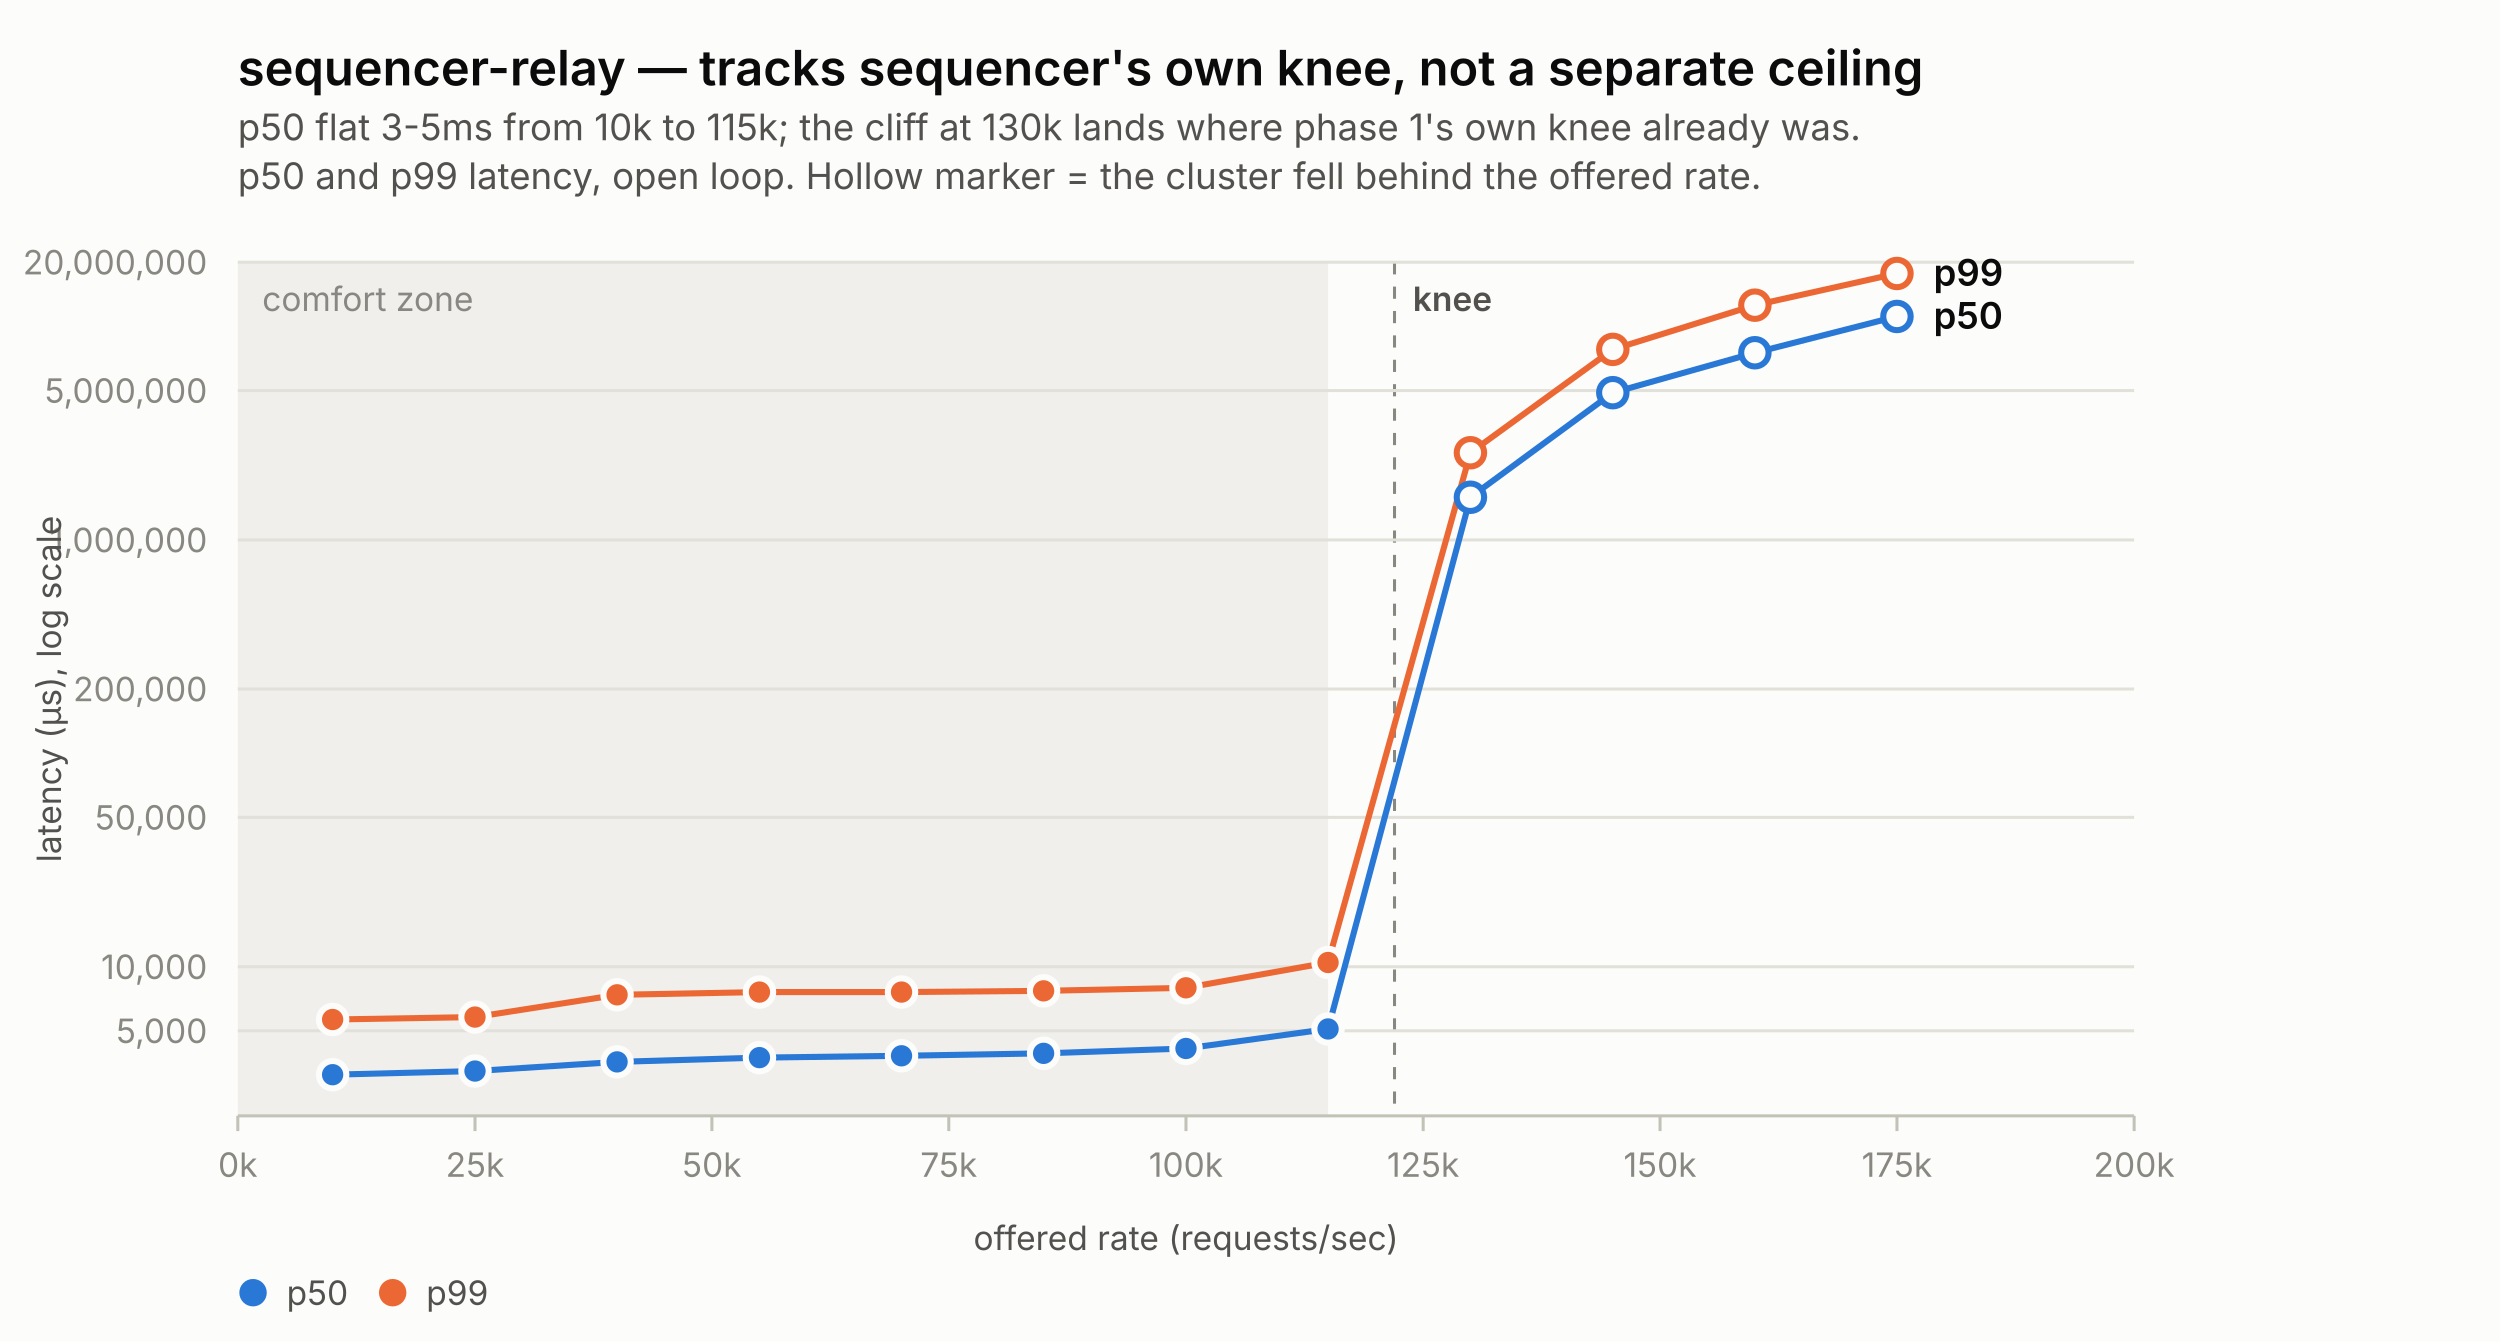
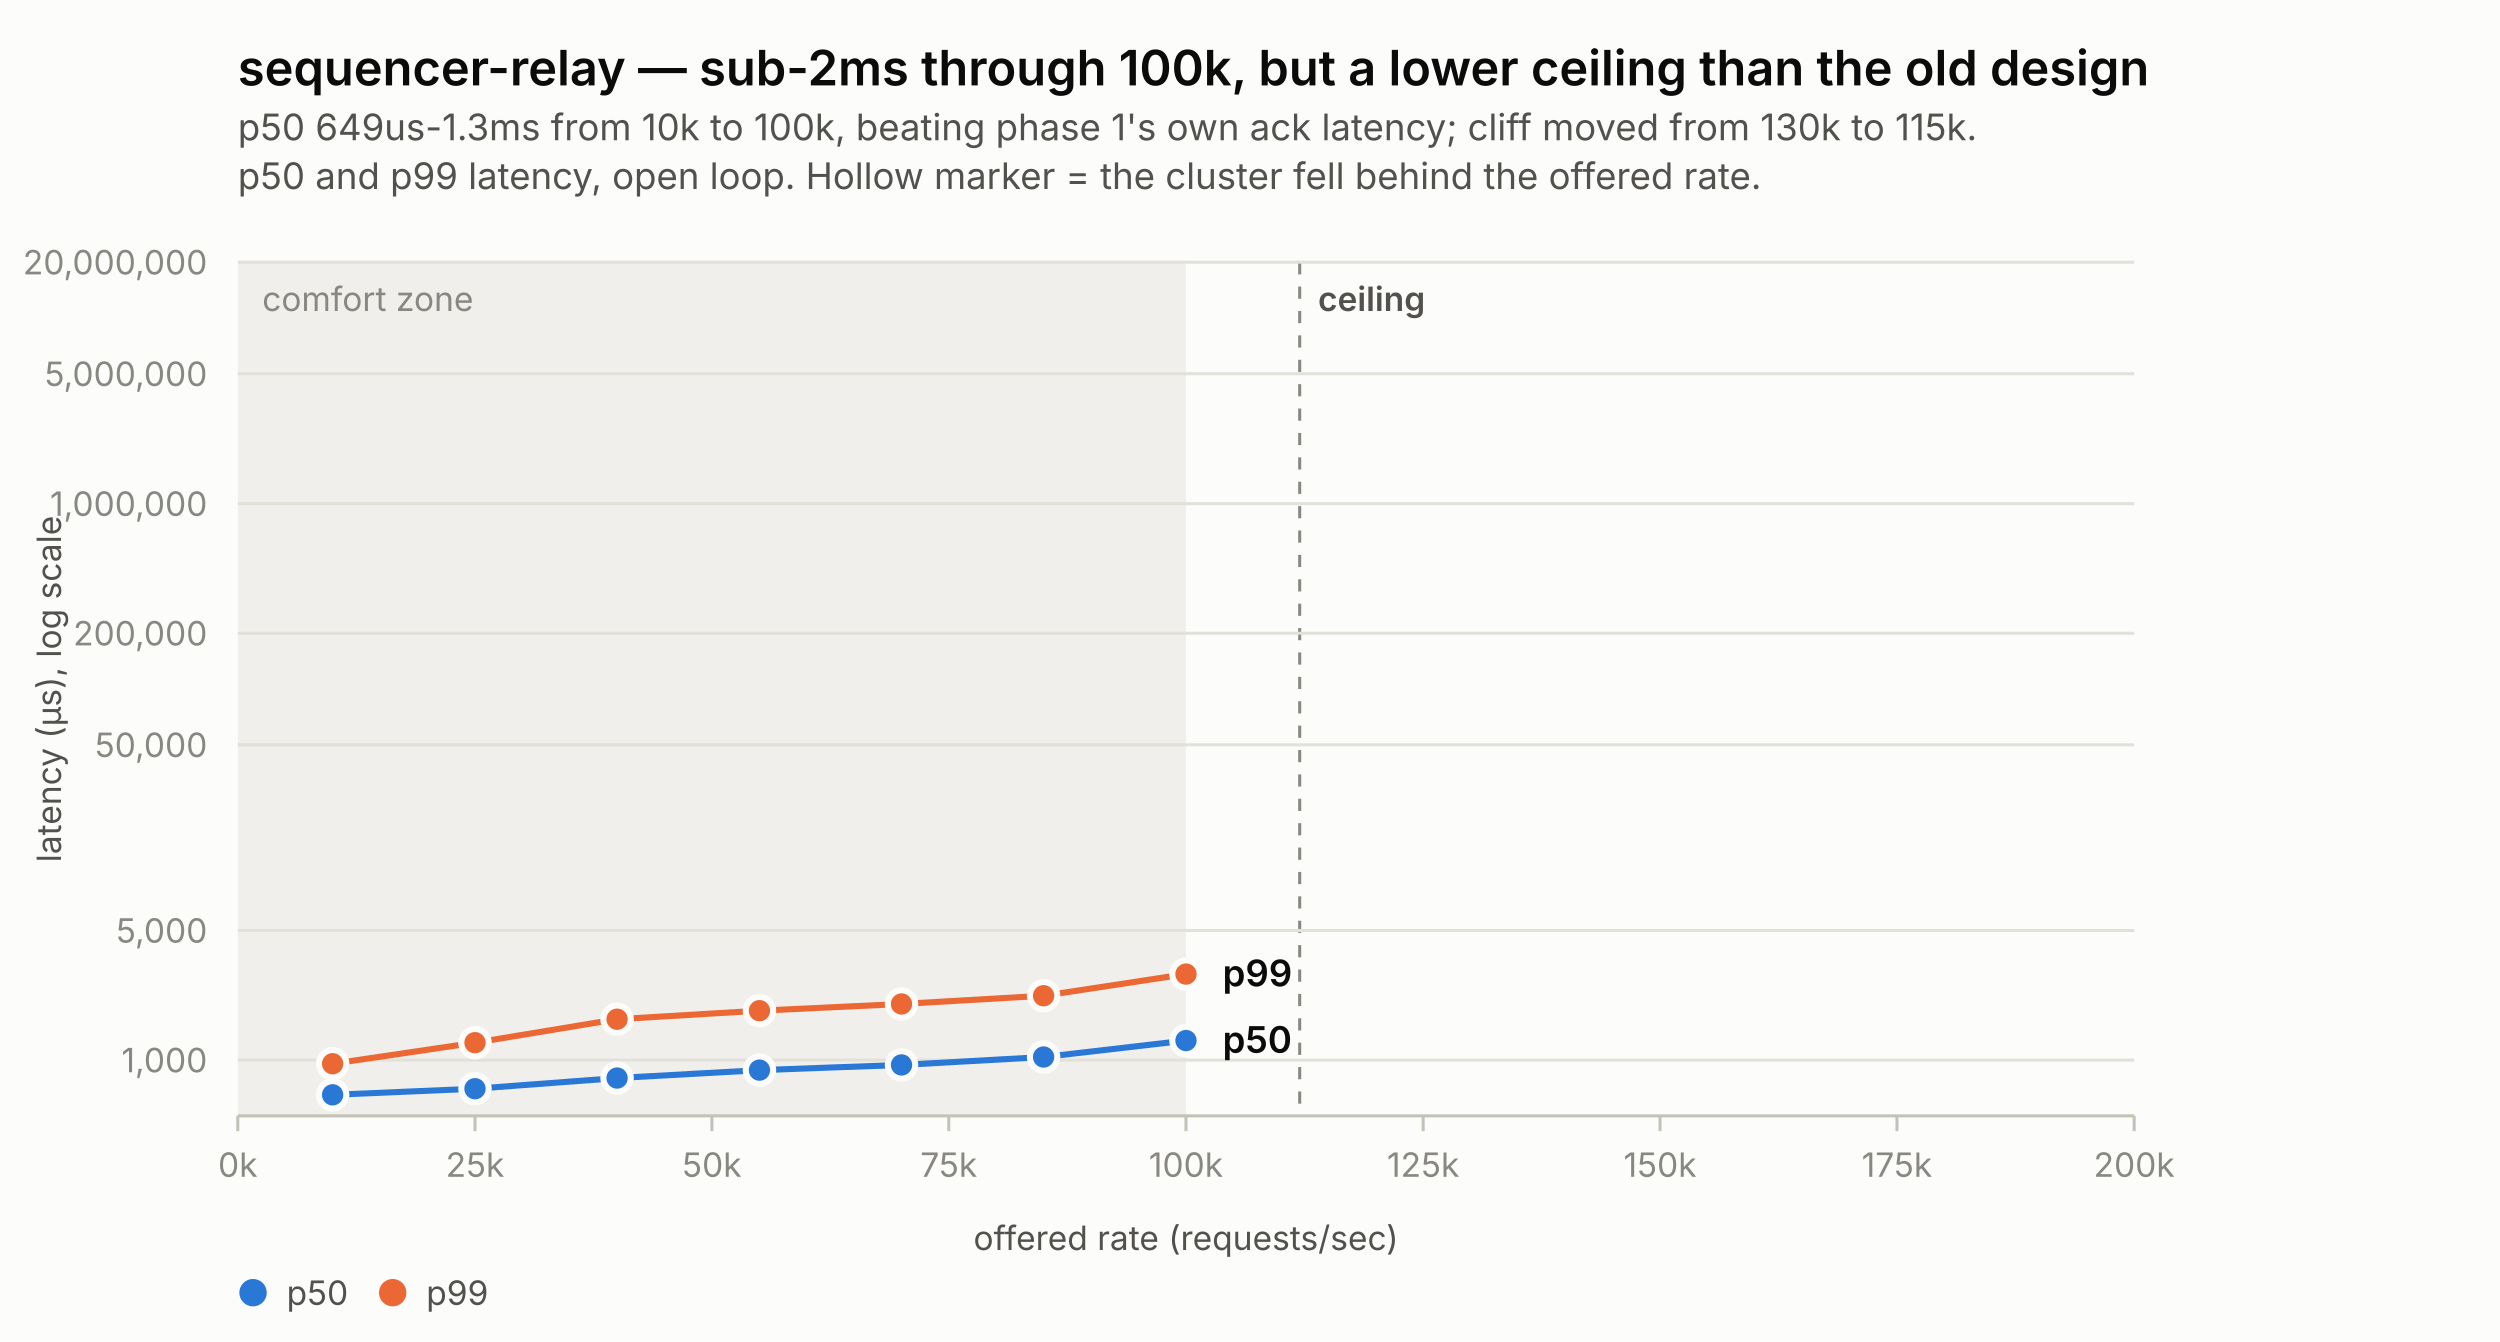
- <svg xmlns="http://www.w3.org/2000/svg" width="820" height="440" viewBox="0 0 820 440" font-family="system-ui,-apple-system,&quot;Segoe UI&quot;,sans-serif" role="img" aria-label="sequencer-relay — tracks sequencer's own knee, not a separate ceiling">
+ <svg xmlns="http://www.w3.org/2000/svg" width="820" height="440" viewBox="0 0 820 440" font-family="system-ui,-apple-system,&quot;Segoe UI&quot;,sans-serif" role="img" aria-label="sequencer-relay — sub-2ms through 100k, but a lower ceiling than the old design">
  <rect width="820" height="440" fill="#fcfcfb" />
-   <text x="78" y="28" font-size="16" font-weight="600" fill="#0b0b0b">sequencer-relay — tracks sequencer's own knee, not a separate ceiling</text>
-   <text x="78" y="46" font-size="12" fill="#52514e">p50 flat 3-5ms from 10k to 115k; the cliff at 130k lands where phase 1's own knee already was.</text>
+   <text x="78" y="28" font-size="16" font-weight="600" fill="#0b0b0b">sequencer-relay — sub-2ms through 100k, but a lower ceiling than the old design</text>
+   <text x="78" y="46" font-size="12" fill="#52514e">p50 649us-1.3ms from 10k to 100k, beating phase 1's own ack latency; cliff moved from 130k to 115k.</text>
  <text x="78" y="62" font-size="12" fill="#52514e">p50 and p99 latency, open loop. Hollow marker = the cluster fell behind the offered rate.</text>
-   <rect x="78" y="86" width="357.6" height="280" fill="#f0efec" />
+   <rect x="78" y="86" width="311.0" height="280" fill="#f0efec" />
  <text x="86" y="102" font-size="11" fill="#898781">comfort zone</text>
-   <line x1="457.4" y1="86" x2="457.4" y2="366" stroke="#898781" stroke-width="1" stroke-dasharray="4 4" />
-   <text x="463.4" y="102" font-size="11" font-weight="600" fill="#52514e">knee</text>
-   <line x1="78" y1="338.1" x2="700" y2="338.1" stroke="#e1e0d9" stroke-width="1" />
-   <text x="68" y="342.1" font-size="11" fill="#898781" text-anchor="end">5,000</text>
-   <line x1="78" y1="317.1" x2="700" y2="317.1" stroke="#e1e0d9" stroke-width="1" />
-   <text x="68" y="321.1" font-size="11" fill="#898781" text-anchor="end">10,000</text>
-   <line x1="78" y1="268.1" x2="700" y2="268.1" stroke="#e1e0d9" stroke-width="1" />
-   <text x="68" y="272.1" font-size="11" fill="#898781" text-anchor="end">50,000</text>
-   <line x1="78" y1="226.0" x2="700" y2="226.0" stroke="#e1e0d9" stroke-width="1" />
-   <text x="68" y="230.0" font-size="11" fill="#898781" text-anchor="end">200,000</text>
-   <line x1="78" y1="177.1" x2="700" y2="177.1" stroke="#e1e0d9" stroke-width="1" />
-   <text x="68" y="181.1" font-size="11" fill="#898781" text-anchor="end">1,000,000</text>
-   <line x1="78" y1="128.1" x2="700" y2="128.1" stroke="#e1e0d9" stroke-width="1" />
-   <text x="68" y="132.1" font-size="11" fill="#898781" text-anchor="end">5,000,000</text>
+   <line x1="426.3" y1="86" x2="426.3" y2="366" stroke="#898781" stroke-width="1" stroke-dasharray="4 4" />
+   <text x="432.3" y="102" font-size="11" font-weight="600" fill="#52514e">ceiling</text>
+   <line x1="78" y1="347.7" x2="700" y2="347.7" stroke="#e1e0d9" stroke-width="1" />
+   <text x="68" y="351.7" font-size="11" fill="#898781" text-anchor="end">1,000</text>
+   <line x1="78" y1="305.2" x2="700" y2="305.2" stroke="#e1e0d9" stroke-width="1" />
+   <text x="68" y="309.2" font-size="11" fill="#898781" text-anchor="end">5,000</text>
+   <line x1="78" y1="244.3" x2="700" y2="244.3" stroke="#e1e0d9" stroke-width="1" />
+   <text x="68" y="248.3" font-size="11" fill="#898781" text-anchor="end">50,000</text>
+   <line x1="78" y1="207.7" x2="700" y2="207.7" stroke="#e1e0d9" stroke-width="1" />
+   <text x="68" y="211.7" font-size="11" fill="#898781" text-anchor="end">200,000</text>
+   <line x1="78" y1="165.2" x2="700" y2="165.2" stroke="#e1e0d9" stroke-width="1" />
+   <text x="68" y="169.2" font-size="11" fill="#898781" text-anchor="end">1,000,000</text>
+   <line x1="78" y1="122.6" x2="700" y2="122.6" stroke="#e1e0d9" stroke-width="1" />
+   <text x="68" y="126.6" font-size="11" fill="#898781" text-anchor="end">5,000,000</text>
  <line x1="78" y1="86.0" x2="700" y2="86.0" stroke="#e1e0d9" stroke-width="1" />
  <text x="68" y="90.0" font-size="11" fill="#898781" text-anchor="end">20,000,000</text>
  <text x="20" y="226" font-size="11" fill="#52514e" text-anchor="middle" transform="rotate(-90 20 226)">latency (µs), log scale</text>
  <line x1="78" y1="366" x2="700" y2="366" stroke="#c3c2b7" stroke-width="1" />
  <line x1="78.0" y1="366" x2="78.0" y2="371" stroke="#c3c2b7" stroke-width="1" />
  <text x="78.0" y="386" font-size="11" fill="#898781" text-anchor="middle">0k</text>
  <line x1="155.8" y1="366" x2="155.8" y2="371" stroke="#c3c2b7" stroke-width="1" />
  <text x="155.8" y="386" font-size="11" fill="#898781" text-anchor="middle">25k</text>
  <line x1="233.5" y1="366" x2="233.5" y2="371" stroke="#c3c2b7" stroke-width="1" />
  <text x="233.5" y="386" font-size="11" fill="#898781" text-anchor="middle">50k</text>
  <line x1="311.2" y1="366" x2="311.2" y2="371" stroke="#c3c2b7" stroke-width="1" />
  <text x="311.2" y="386" font-size="11" fill="#898781" text-anchor="middle">75k</text>
  <line x1="389.0" y1="366" x2="389.0" y2="371" stroke="#c3c2b7" stroke-width="1" />
  <text x="389.0" y="386" font-size="11" fill="#898781" text-anchor="middle">100k</text>
  <line x1="466.8" y1="366" x2="466.8" y2="371" stroke="#c3c2b7" stroke-width="1" />
  <text x="466.8" y="386" font-size="11" fill="#898781" text-anchor="middle">125k</text>
  <line x1="544.5" y1="366" x2="544.5" y2="371" stroke="#c3c2b7" stroke-width="1" />
  <text x="544.5" y="386" font-size="11" fill="#898781" text-anchor="middle">150k</text>
  <line x1="622.2" y1="366" x2="622.2" y2="371" stroke="#c3c2b7" stroke-width="1" />
  <text x="622.2" y="386" font-size="11" fill="#898781" text-anchor="middle">175k</text>
  <line x1="700.0" y1="366" x2="700.0" y2="371" stroke="#c3c2b7" stroke-width="1" />
  <text x="700.0" y="386" font-size="11" fill="#898781" text-anchor="middle">200k</text>
  <text x="389" y="410" font-size="11" fill="#52514e" text-anchor="middle">offered rate (requests/sec)</text>
-   <path d="M109.1,334.4 L155.8,333.6 L202.4,326.3 L249.1,325.4 L295.7,325.4 L342.3,325.0 L389.0,324.0 L435.6,315.7 L482.3,148.5 L529.0,114.6 L575.6,100.1 L622.2,89.7" fill="none" stroke="#eb6834" stroke-width="2" stroke-linejoin="round" stroke-linecap="round" />
-   <circle cx="109.1" cy="334.4" r="4.5" fill="#eb6834" stroke="#fcfcfb" stroke-width="2" />
-   <circle cx="155.8" cy="333.6" r="4.5" fill="#eb6834" stroke="#fcfcfb" stroke-width="2" />
-   <circle cx="202.4" cy="326.3" r="4.5" fill="#eb6834" stroke="#fcfcfb" stroke-width="2" />
-   <circle cx="249.1" cy="325.4" r="4.5" fill="#eb6834" stroke="#fcfcfb" stroke-width="2" />
-   <circle cx="295.7" cy="325.4" r="4.5" fill="#eb6834" stroke="#fcfcfb" stroke-width="2" />
-   <circle cx="342.3" cy="325.0" r="4.5" fill="#eb6834" stroke="#fcfcfb" stroke-width="2" />
-   <circle cx="389.0" cy="324.0" r="4.5" fill="#eb6834" stroke="#fcfcfb" stroke-width="2" />
-   <circle cx="435.6" cy="315.7" r="4.5" fill="#eb6834" stroke="#fcfcfb" stroke-width="2" />
-   <circle cx="482.3" cy="148.5" r="4.5" fill="#fcfcfb" stroke="#eb6834" stroke-width="2" />
-   <circle cx="529.0" cy="114.6" r="4.5" fill="#fcfcfb" stroke="#eb6834" stroke-width="2" />
-   <circle cx="575.6" cy="100.1" r="4.5" fill="#fcfcfb" stroke="#eb6834" stroke-width="2" />
-   <circle cx="622.2" cy="89.7" r="4.5" fill="#fcfcfb" stroke="#eb6834" stroke-width="2" />
-   <text x="634.2" y="93.7" font-size="12" font-weight="600" fill="#0b0b0b">p99</text>
-   <path d="M109.1,352.5 L155.8,351.3 L202.4,348.3 L249.1,346.9 L295.7,346.3 L342.3,345.5 L389.0,343.9 L435.6,337.5 L482.3,163.1 L529.0,128.8 L575.6,115.7 L622.2,103.8" fill="none" stroke="#2a78d6" stroke-width="2" stroke-linejoin="round" stroke-linecap="round" />
-   <circle cx="109.1" cy="352.5" r="4.5" fill="#2a78d6" stroke="#fcfcfb" stroke-width="2" />
-   <circle cx="155.8" cy="351.3" r="4.5" fill="#2a78d6" stroke="#fcfcfb" stroke-width="2" />
-   <circle cx="202.4" cy="348.3" r="4.5" fill="#2a78d6" stroke="#fcfcfb" stroke-width="2" />
-   <circle cx="249.1" cy="346.9" r="4.5" fill="#2a78d6" stroke="#fcfcfb" stroke-width="2" />
-   <circle cx="295.7" cy="346.3" r="4.5" fill="#2a78d6" stroke="#fcfcfb" stroke-width="2" />
-   <circle cx="342.3" cy="345.5" r="4.5" fill="#2a78d6" stroke="#fcfcfb" stroke-width="2" />
-   <circle cx="389.0" cy="343.9" r="4.5" fill="#2a78d6" stroke="#fcfcfb" stroke-width="2" />
-   <circle cx="435.6" cy="337.5" r="4.5" fill="#2a78d6" stroke="#fcfcfb" stroke-width="2" />
-   <circle cx="482.3" cy="163.1" r="4.5" fill="#fcfcfb" stroke="#2a78d6" stroke-width="2" />
-   <circle cx="529.0" cy="128.8" r="4.5" fill="#fcfcfb" stroke="#2a78d6" stroke-width="2" />
-   <circle cx="575.6" cy="115.7" r="4.5" fill="#fcfcfb" stroke="#2a78d6" stroke-width="2" />
-   <circle cx="622.2" cy="103.8" r="4.5" fill="#fcfcfb" stroke="#2a78d6" stroke-width="2" />
-   <text x="634.2" y="107.8" font-size="12" font-weight="600" fill="#0b0b0b">p50</text>
+   <path d="M109.1,348.9 L155.8,342.0 L202.4,334.3 L249.1,331.5 L295.7,329.3 L342.3,326.6 L389.0,319.5" fill="none" stroke="#eb6834" stroke-width="2" stroke-linejoin="round" stroke-linecap="round" />
+   <circle cx="109.1" cy="348.9" r="4.5" fill="#eb6834" stroke="#fcfcfb" stroke-width="2" />
+   <circle cx="155.8" cy="342.0" r="4.5" fill="#eb6834" stroke="#fcfcfb" stroke-width="2" />
+   <circle cx="202.4" cy="334.3" r="4.5" fill="#eb6834" stroke="#fcfcfb" stroke-width="2" />
+   <circle cx="249.1" cy="331.5" r="4.5" fill="#eb6834" stroke="#fcfcfb" stroke-width="2" />
+   <circle cx="295.7" cy="329.3" r="4.5" fill="#eb6834" stroke="#fcfcfb" stroke-width="2" />
+   <circle cx="342.3" cy="326.6" r="4.5" fill="#eb6834" stroke="#fcfcfb" stroke-width="2" />
+   <circle cx="389.0" cy="319.5" r="4.5" fill="#eb6834" stroke="#fcfcfb" stroke-width="2" />
+   <text x="401.0" y="323.5" font-size="12" font-weight="600" fill="#0b0b0b">p99</text>
+   <path d="M109.1,359.1 L155.8,357.1 L202.4,353.6 L249.1,351.0 L295.7,349.3 L342.3,346.7 L389.0,341.3" fill="none" stroke="#2a78d6" stroke-width="2" stroke-linejoin="round" stroke-linecap="round" />
+   <circle cx="109.1" cy="359.1" r="4.5" fill="#2a78d6" stroke="#fcfcfb" stroke-width="2" />
+   <circle cx="155.8" cy="357.1" r="4.5" fill="#2a78d6" stroke="#fcfcfb" stroke-width="2" />
+   <circle cx="202.4" cy="353.6" r="4.5" fill="#2a78d6" stroke="#fcfcfb" stroke-width="2" />
+   <circle cx="249.1" cy="351.0" r="4.5" fill="#2a78d6" stroke="#fcfcfb" stroke-width="2" />
+   <circle cx="295.7" cy="349.3" r="4.5" fill="#2a78d6" stroke="#fcfcfb" stroke-width="2" />
+   <circle cx="342.3" cy="346.7" r="4.5" fill="#2a78d6" stroke="#fcfcfb" stroke-width="2" />
+   <circle cx="389.0" cy="341.3" r="4.5" fill="#2a78d6" stroke="#fcfcfb" stroke-width="2" />
+   <text x="401.0" y="345.3" font-size="12" font-weight="600" fill="#0b0b0b">p50</text>
  <circle cx="83" cy="424" r="4.5" fill="#2a78d6" />
  <text x="94" y="428" font-size="11" fill="#52514e">p50</text>
  <circle cx="128.8" cy="424" r="4.5" fill="#eb6834" />
  <text x="139.8" y="428" font-size="11" fill="#52514e">p99</text>
</svg>
